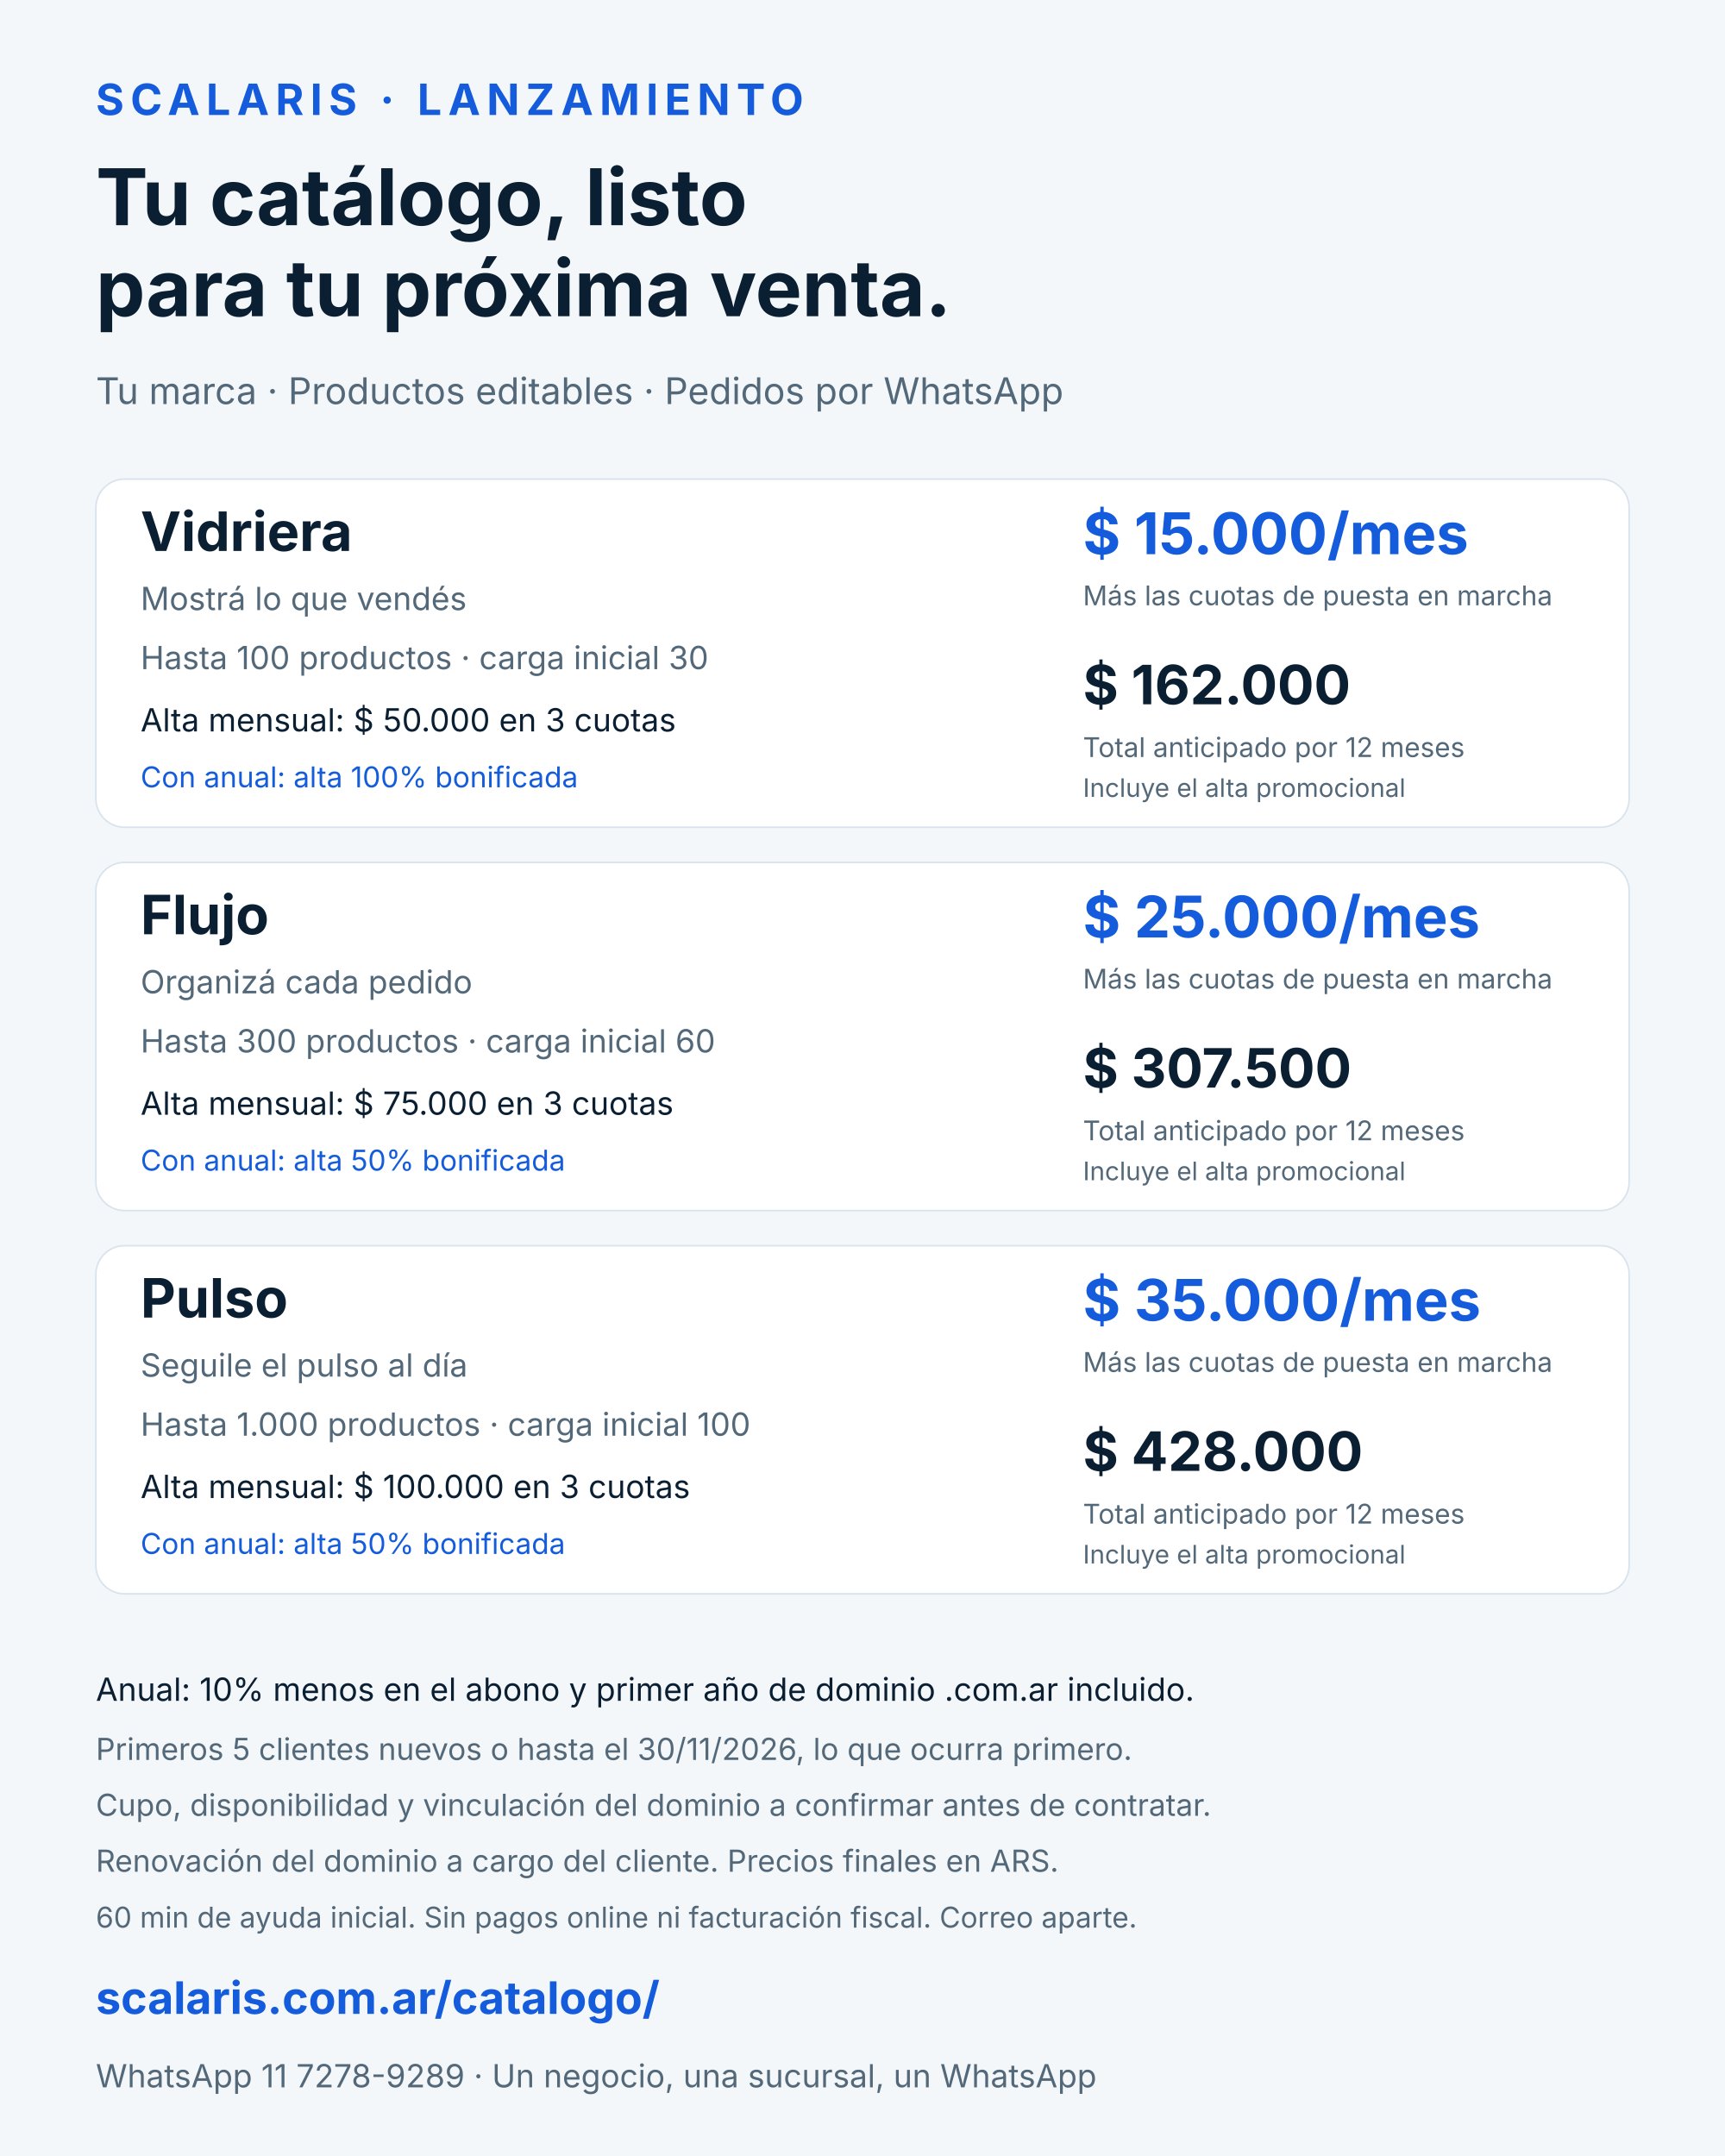
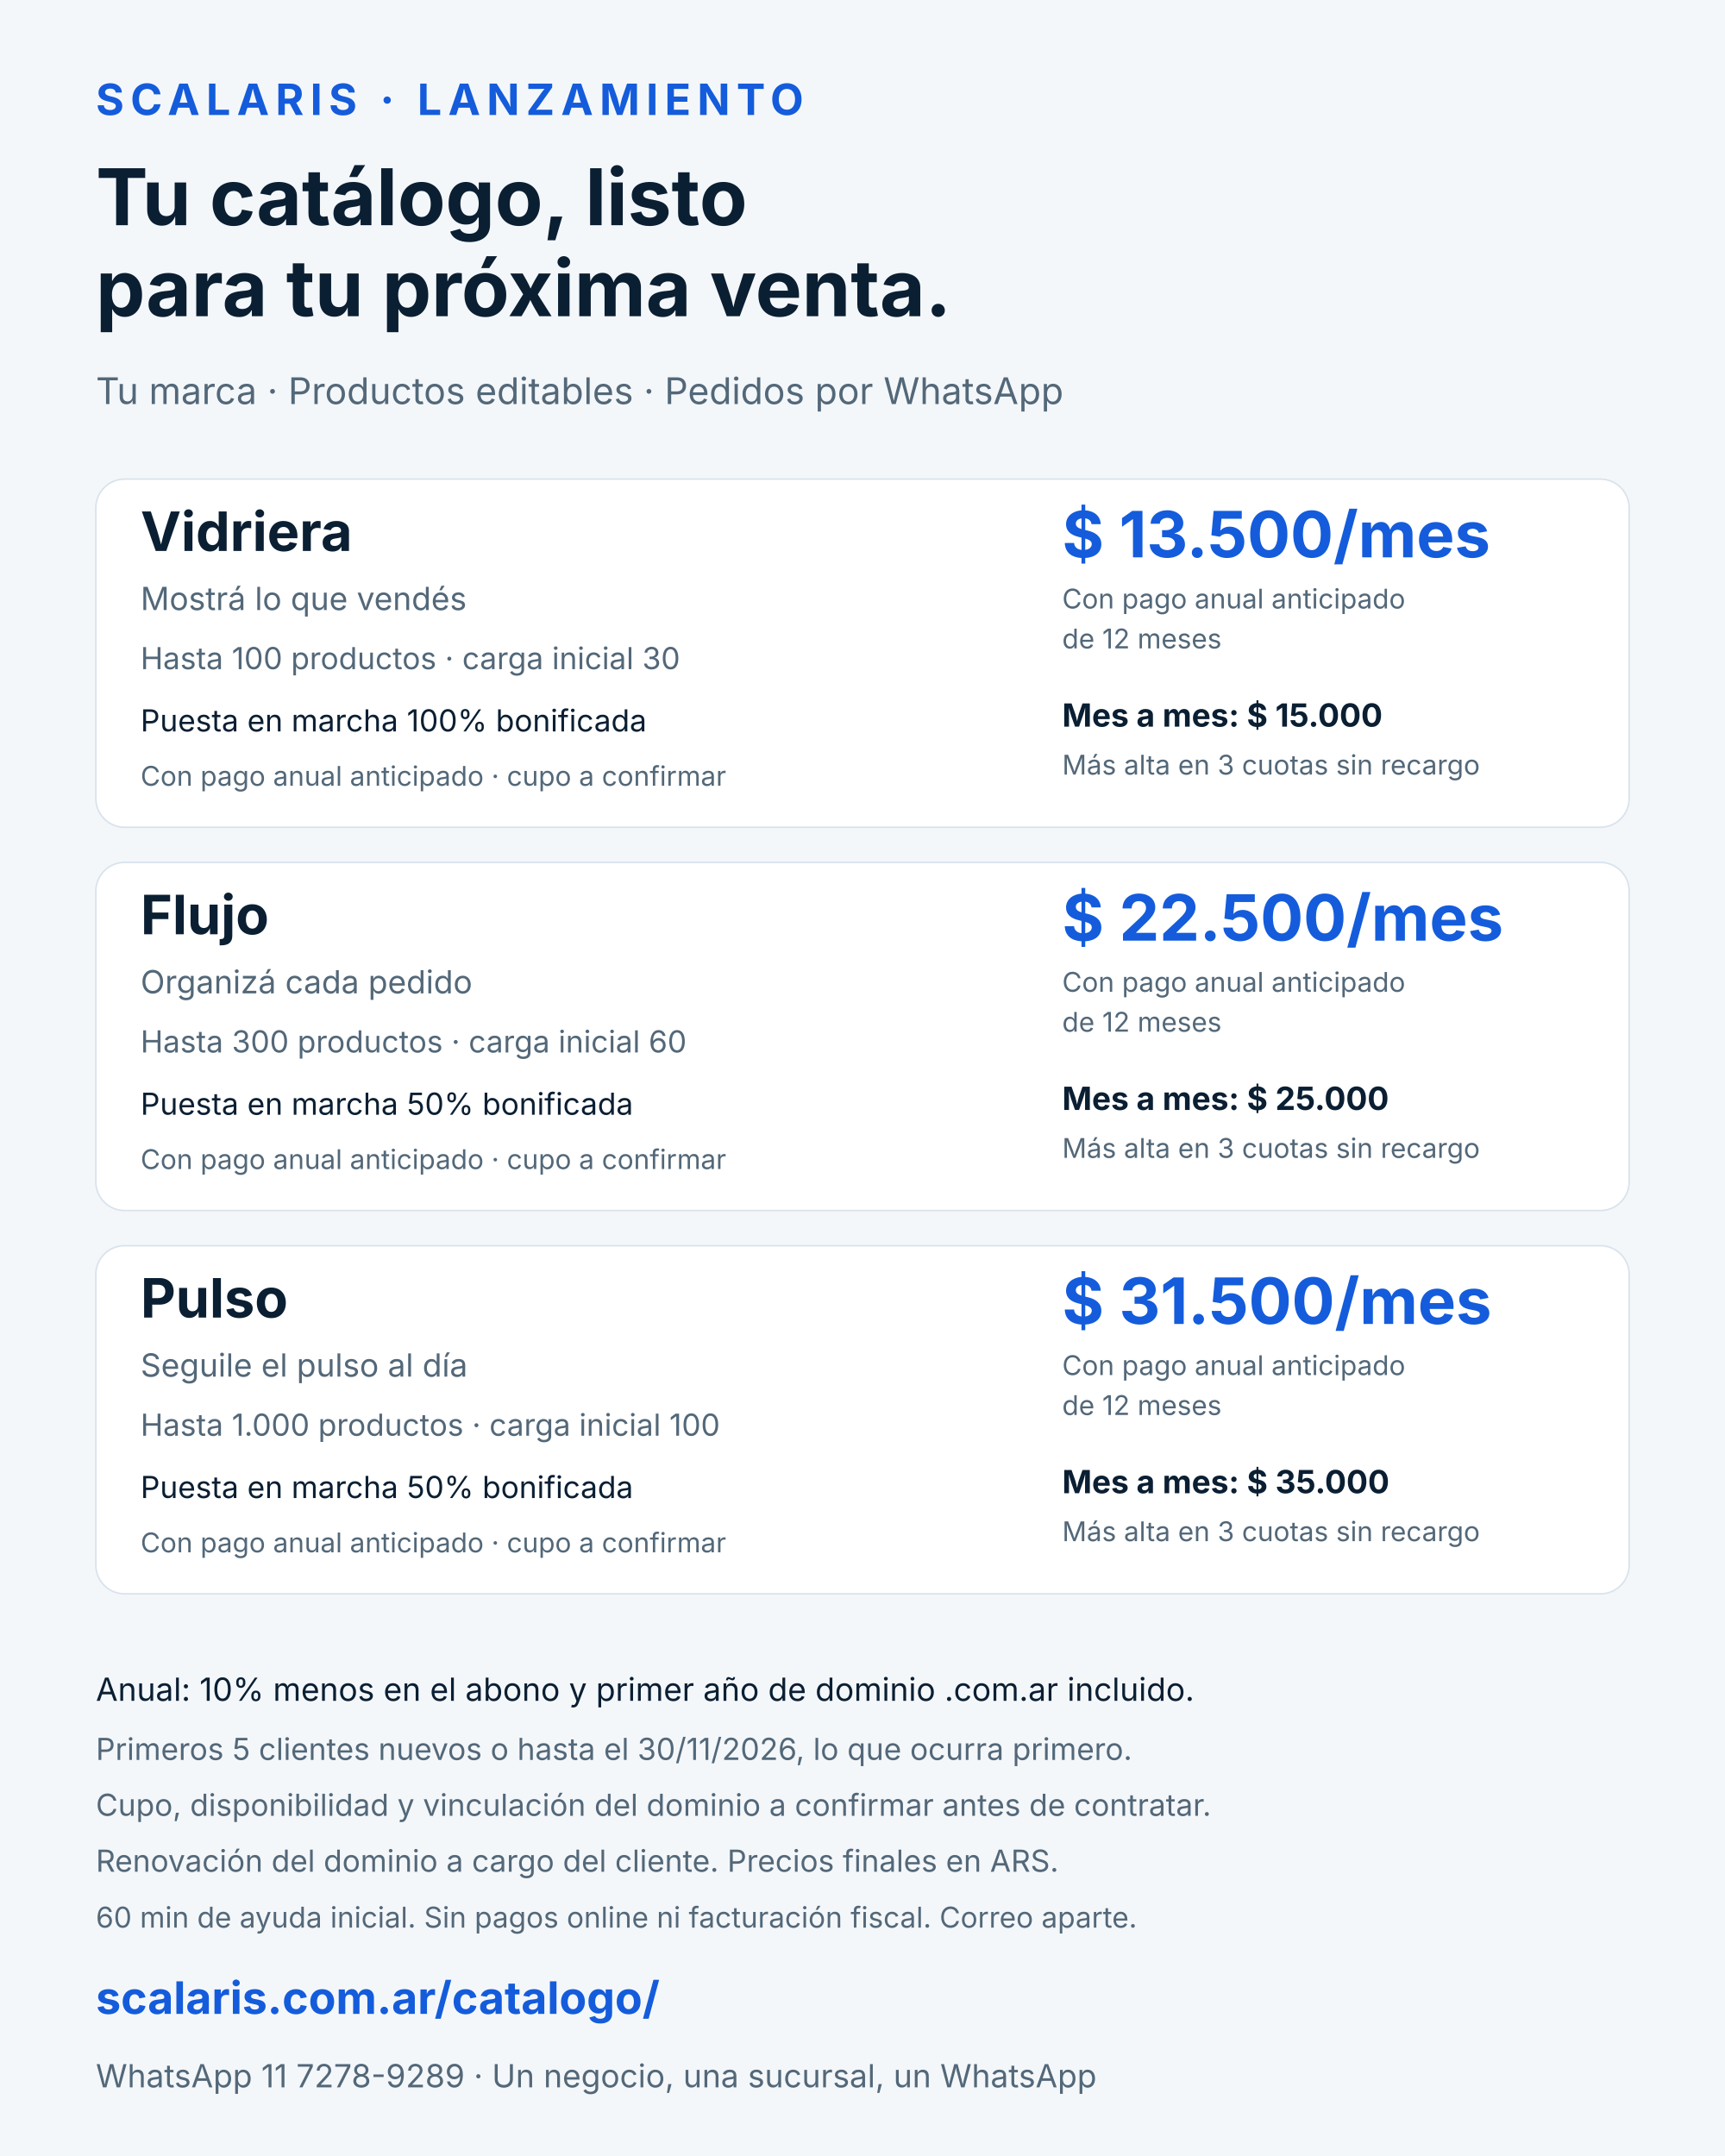
<svg xmlns="http://www.w3.org/2000/svg" width="1080" height="1350" viewBox="0 0 1080 1350" role="img" aria-labelledby="title desc">
  <rect width="1080" height="1350" fill="#f4f7fa" />
  <g font-family="Inter,Arial,sans-serif">
    <text x="60" y="72" font-size="27" font-weight="700" letter-spacing="4" fill="#145cdb">SCALARIS · LANZAMIENTO</text>
    <text x="60" y="141" font-size="49" font-weight="700" fill="#0b1f33">Tu catálogo, listo</text>
    <text x="60" y="198" font-size="49" font-weight="700" fill="#0b1f33">para tu próxima venta.</text>
    <text x="60" y="253" font-size="23" fill="#536879">Tu marca · Productos editables · Pedidos por WhatsApp</text>
    <g>
      <rect x="60" y="300" width="960" height="218" rx="18" fill="#fff" stroke="#d9e3ed" />
      <text x="88" y="345" font-size="34" font-weight="700" fill="#0b1f33">Vidriera</text>
      <text x="88" y="382" font-size="20" fill="#536879">Mostrá lo que vendés</text>
-       <text x="88" y="419" font-size="20" fill="#536879">Hasta 100 productos · carga inicial 30</text>
-       <text x="88" y="458" font-size="20" fill="#0b1f33">Alta mensual: $ 50.000 en 3 cuotas</text>
-       <text x="88" y="493" font-size="18" fill="#145cdb">Con anual: alta 100% bonificada</text>
-       <text x="678" y="347" font-size="36" font-weight="700" fill="#145cdb">$ 15.000/mes</text>
-       <text x="678" y="379" font-size="17" fill="#536879">Más las cuotas de puesta en marcha</text>
-       <text x="678" y="441" font-size="34" font-weight="700" fill="#0b1f33">$ 162.000</text>
-       <text x="678" y="474" font-size="17" fill="#536879">Total anticipado por 12 meses</text>
-       <text x="678" y="499" font-size="16" fill="#536879">Incluye el alta promocional</text>
+       <text x="88" y="419" font-size="19" fill="#536879">Hasta 100 productos · carga inicial 30</text>
+       <text x="88" y="458" font-size="19" fill="#0b1f33">Puesta en marcha 100% bonificada</text>
+       <text x="88" y="492" font-size="17" fill="#536879">Con pago anual anticipado · cupo a confirmar</text>
+       <text x="665" y="349" font-size="40" font-weight="700" fill="#145cdb">$ 13.500/mes</text>
+       <text x="665" y="381" font-size="17" fill="#536879">Con pago anual anticipado</text>
+       <text x="665" y="406" font-size="17" fill="#536879">de 12 meses</text>
+       <text x="665" y="455" font-size="20" font-weight="700" fill="#0b1f33">Mes a mes: $ 15.000</text>
+       <text x="665" y="485" font-size="17" fill="#536879">Más alta en 3 cuotas sin recargo</text>
    </g>
    <g>
      <rect x="60" y="540" width="960" height="218" rx="18" fill="#fff" stroke="#d9e3ed" />
      <text x="88" y="585" font-size="34" font-weight="700" fill="#0b1f33">Flujo</text>
      <text x="88" y="622" font-size="20" fill="#536879">Organizá cada pedido</text>
-       <text x="88" y="659" font-size="20" fill="#536879">Hasta 300 productos · carga inicial 60</text>
-       <text x="88" y="698" font-size="20" fill="#0b1f33">Alta mensual: $ 75.000 en 3 cuotas</text>
-       <text x="88" y="733" font-size="18" fill="#145cdb">Con anual: alta 50% bonificada</text>
-       <text x="678" y="587" font-size="36" font-weight="700" fill="#145cdb">$ 25.000/mes</text>
-       <text x="678" y="619" font-size="17" fill="#536879">Más las cuotas de puesta en marcha</text>
-       <text x="678" y="681" font-size="34" font-weight="700" fill="#0b1f33">$ 307.500</text>
-       <text x="678" y="714" font-size="17" fill="#536879">Total anticipado por 12 meses</text>
-       <text x="678" y="739" font-size="16" fill="#536879">Incluye el alta promocional</text>
+       <text x="88" y="659" font-size="19" fill="#536879">Hasta 300 productos · carga inicial 60</text>
+       <text x="88" y="698" font-size="19" fill="#0b1f33">Puesta en marcha 50% bonificada</text>
+       <text x="88" y="732" font-size="17" fill="#536879">Con pago anual anticipado · cupo a confirmar</text>
+       <text x="665" y="589" font-size="40" font-weight="700" fill="#145cdb">$ 22.500/mes</text>
+       <text x="665" y="621" font-size="17" fill="#536879">Con pago anual anticipado</text>
+       <text x="665" y="646" font-size="17" fill="#536879">de 12 meses</text>
+       <text x="665" y="695" font-size="20" font-weight="700" fill="#0b1f33">Mes a mes: $ 25.000</text>
+       <text x="665" y="725" font-size="17" fill="#536879">Más alta en 3 cuotas sin recargo</text>
    </g>
    <g>
      <rect x="60" y="780" width="960" height="218" rx="18" fill="#fff" stroke="#d9e3ed" />
      <text x="88" y="825" font-size="34" font-weight="700" fill="#0b1f33">Pulso</text>
      <text x="88" y="862" font-size="20" fill="#536879">Seguile el pulso al día</text>
-       <text x="88" y="899" font-size="20" fill="#536879">Hasta 1.000 productos · carga inicial 100</text>
-       <text x="88" y="938" font-size="20" fill="#0b1f33">Alta mensual: $ 100.000 en 3 cuotas</text>
-       <text x="88" y="973" font-size="18" fill="#145cdb">Con anual: alta 50% bonificada</text>
-       <text x="678" y="827" font-size="36" font-weight="700" fill="#145cdb">$ 35.000/mes</text>
-       <text x="678" y="859" font-size="17" fill="#536879">Más las cuotas de puesta en marcha</text>
-       <text x="678" y="921" font-size="34" font-weight="700" fill="#0b1f33">$ 428.000</text>
-       <text x="678" y="954" font-size="17" fill="#536879">Total anticipado por 12 meses</text>
-       <text x="678" y="979" font-size="16" fill="#536879">Incluye el alta promocional</text>
+       <text x="88" y="899" font-size="19" fill="#536879">Hasta 1.000 productos · carga inicial 100</text>
+       <text x="88" y="938" font-size="19" fill="#0b1f33">Puesta en marcha 50% bonificada</text>
+       <text x="88" y="972" font-size="17" fill="#536879">Con pago anual anticipado · cupo a confirmar</text>
+       <text x="665" y="829" font-size="40" font-weight="700" fill="#145cdb">$ 31.500/mes</text>
+       <text x="665" y="861" font-size="17" fill="#536879">Con pago anual anticipado</text>
+       <text x="665" y="886" font-size="17" fill="#536879">de 12 meses</text>
+       <text x="665" y="935" font-size="20" font-weight="700" fill="#0b1f33">Mes a mes: $ 35.000</text>
+       <text x="665" y="965" font-size="17" fill="#536879">Más alta en 3 cuotas sin recargo</text>
    </g>
    <text x="60" y="1065" font-size="20" fill="#0b1f33">Anual: 10% menos en el abono y primer año de dominio .com.ar incluido.</text>
    <text x="60" y="1102" font-size="19" fill="#536879">Primeros 5 clientes nuevos o hasta el 30/11/2026, lo que ocurra primero.</text>
    <text x="60" y="1137" font-size="19" fill="#536879">Cupo, disponibilidad y vinculación del dominio a confirmar antes de contratar.</text>
    <text x="60" y="1172" font-size="19" fill="#536879">Renovación del dominio a cargo del cliente. Precios finales en ARS.</text>
    <text x="60" y="1207" font-size="18" fill="#536879">60 min de ayuda inicial. Sin pagos online ni facturación fiscal. Correo aparte.</text>
    <text x="60" y="1261" font-size="28" font-weight="700" fill="#145cdb">scalaris.com.ar/catalogo/</text>
    <text x="60" y="1307" font-size="20" fill="#536879">WhatsApp 11 7278-9289 · Un negocio, una sucursal, un WhatsApp</text>
  </g>
</svg>
